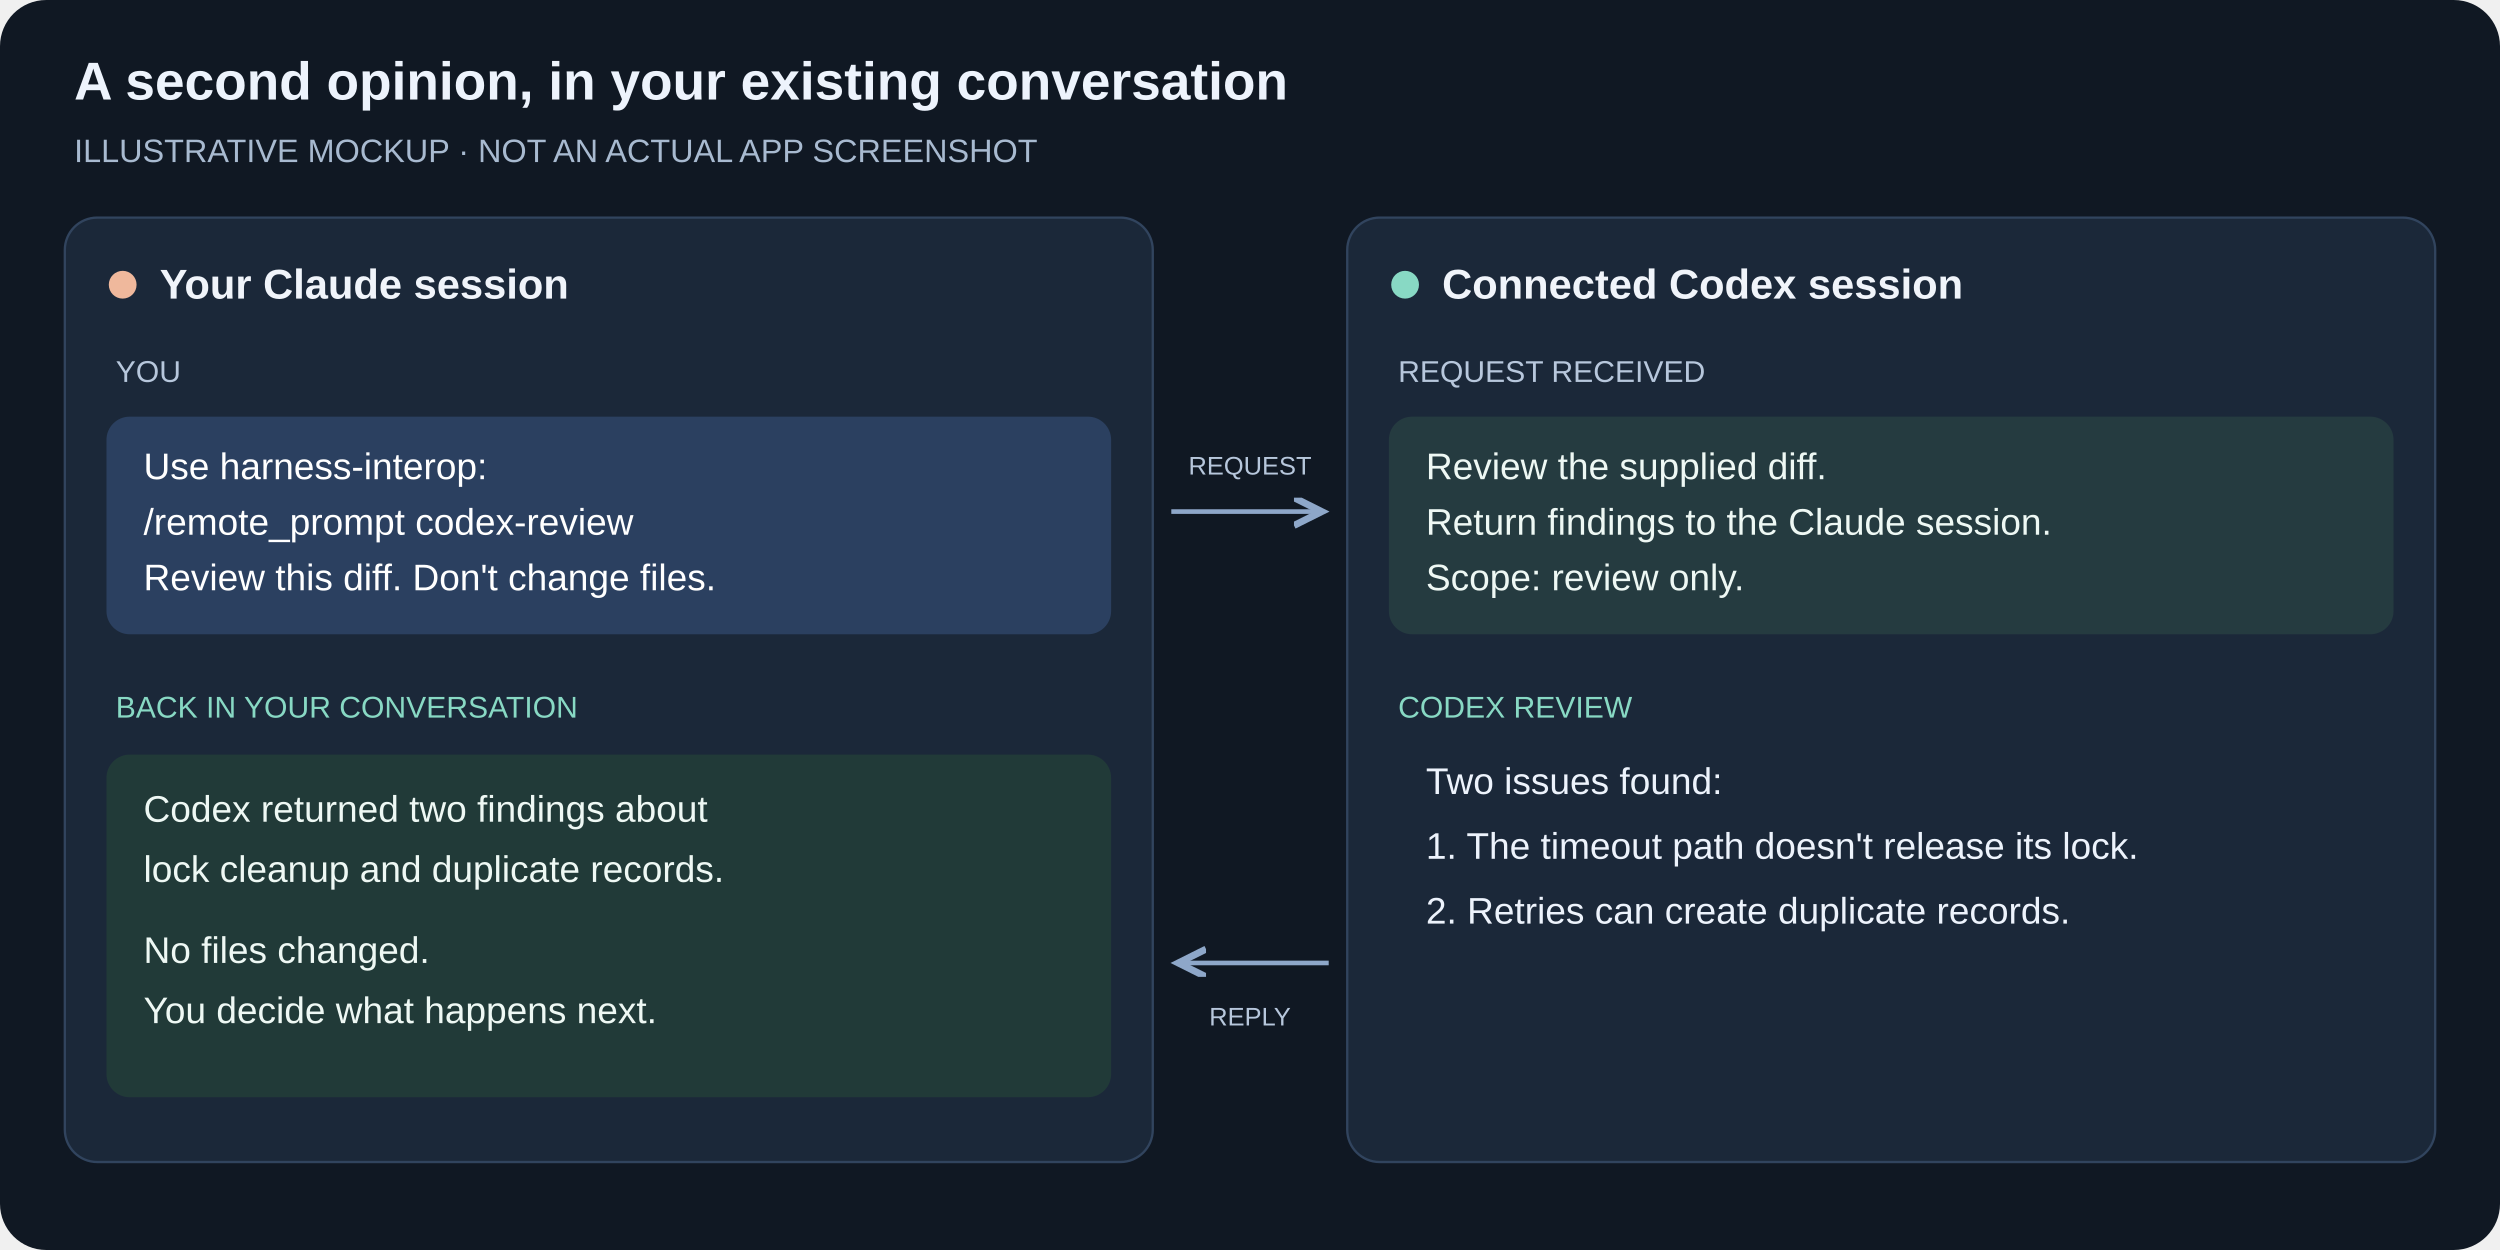
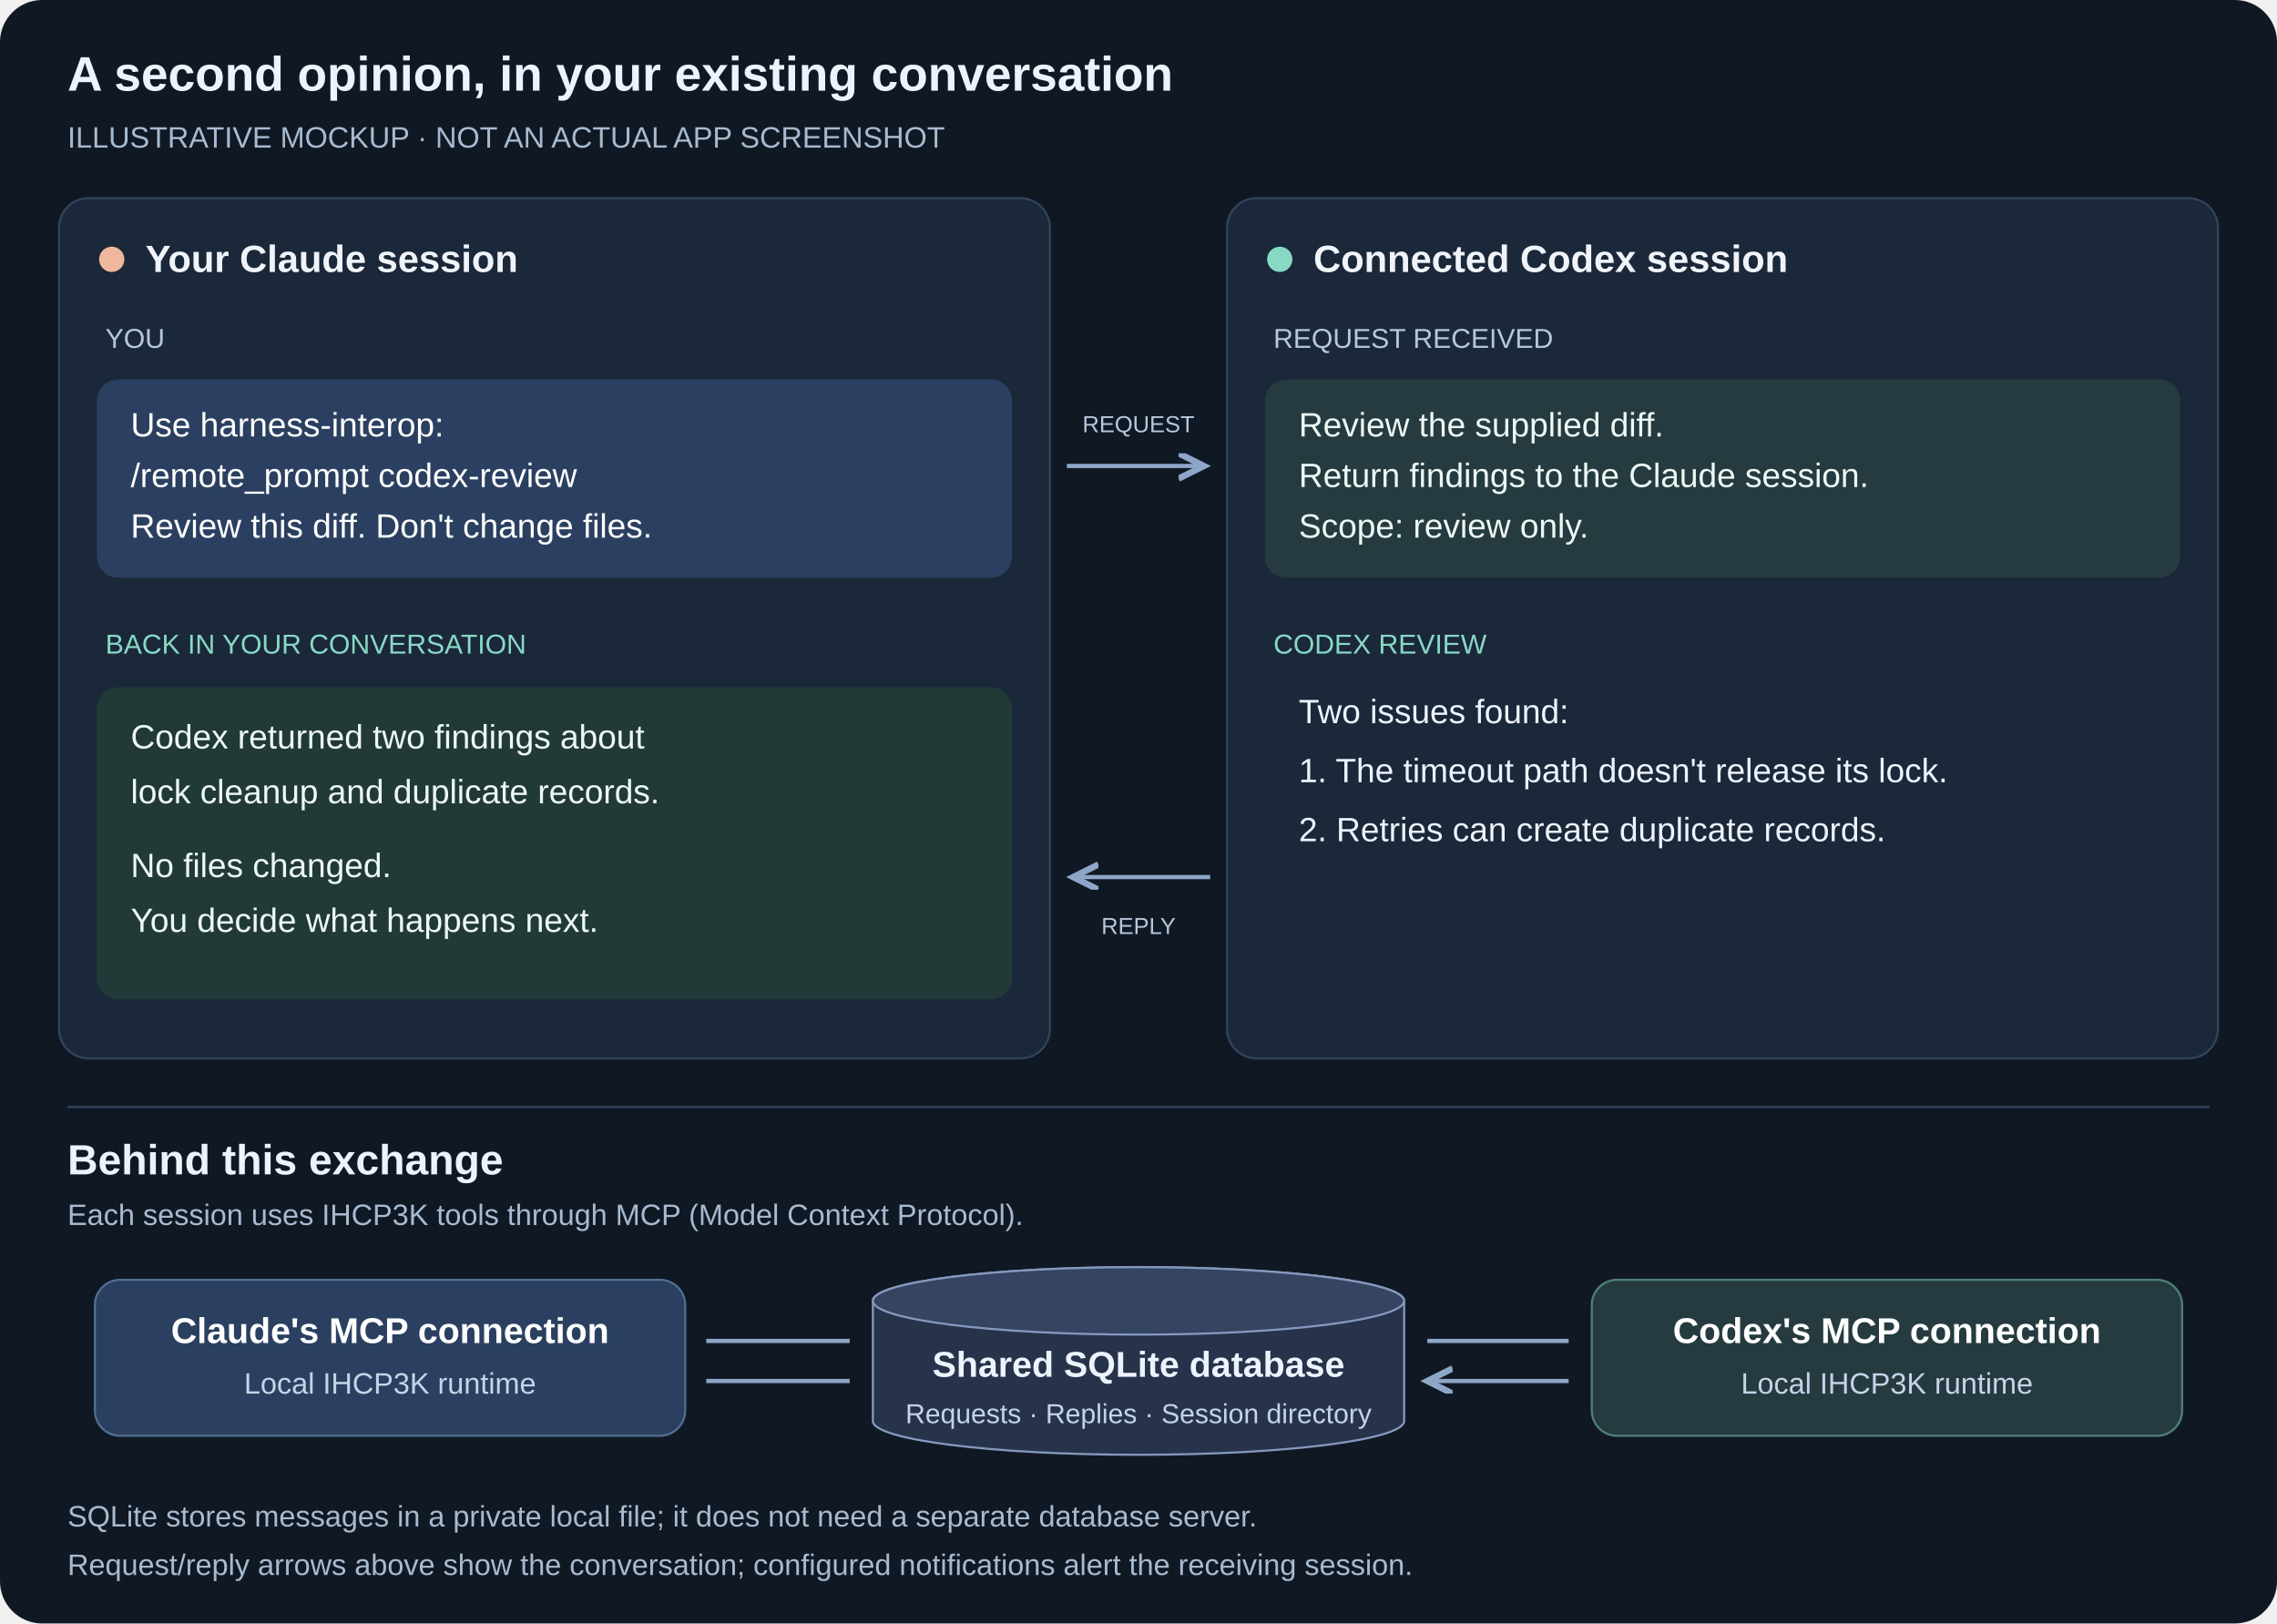
- <svg xmlns="http://www.w3.org/2000/svg" width="1080" height="540" viewBox="0 0 1080 540" role="img" aria-labelledby="title desc">
+ <svg xmlns="http://www.w3.org/2000/svg" width="1080" height="770" viewBox="0 0 1080 770" role="img" aria-labelledby="title desc">
  <defs>
    <marker id="arrow" markerWidth="8" markerHeight="8" refX="6" refY="3" orient="auto">
      <path d="M0,0 L6,3 L0,6" fill="none" stroke="#8ea7c9" stroke-width="1.5" />
    </marker>
  </defs>
-   <rect width="1080" height="540" rx="20" fill="#101823" />
+   <rect width="1080" height="770" rx="20" fill="#101823" />
  <g font-family="Segoe UI,Arial,sans-serif">
    <text x="32" y="43" fill="#edf3fc" font-size="23" font-weight="700">A second opinion, in your existing conversation</text>
    <text x="32" y="70" fill="#a8bad0" font-size="14">ILLUSTRATIVE MOCKUP · NOT AN ACTUAL APP SCREENSHOT</text>
    <rect x="28" y="94" width="470" height="408" rx="14" fill="#1b2839" stroke="#31445e" />
    <rect x="582" y="94" width="470" height="408" rx="14" fill="#1b2839" stroke="#31445e" />
    <circle cx="53" cy="123" r="6" fill="#efb89c" />
    <text x="69" y="129" fill="#f0f4fa" font-size="18" font-weight="600">Your Claude session</text>
    <circle cx="607" cy="123" r="6" fill="#88d9c4" />
    <text x="623" y="129" fill="#f0f4fa" font-size="18" font-weight="600">Connected Codex session</text>
    <text x="50" y="165" fill="#b7c7dc" font-size="13">YOU</text>
    <rect x="46" y="180" width="434" height="94" rx="10" fill="#2b4060" />
    <text x="62" y="207" fill="#ffffff" font-size="16">
      <tspan x="62">Use harness-interop:</tspan>
      <tspan x="62" dy="24">/remote_prompt codex-review</tspan>
      <tspan x="62" dy="24">Review this diff. Don't change files.</tspan>
    </text>
    <text x="604" y="165" fill="#b7c7dc" font-size="13">REQUEST RECEIVED</text>
    <rect x="600" y="180" width="434" height="94" rx="10" fill="#253b40" />
    <text x="616" y="207" fill="#eef8f4" font-size="16">
      <tspan x="616">Review the supplied diff.</tspan>
      <tspan x="616" dy="24">Return findings to the Claude session.</tspan>
      <tspan x="616" dy="24">Scope: review only.</tspan>
    </text>
    <path d="M506 221 H571" stroke="#8ea7c9" stroke-width="2" marker-end="url(#arrow)" />
    <text x="540" y="205" fill="#b7c7dc" font-size="11" text-anchor="middle">REQUEST</text>
    <text x="604" y="310" fill="#88d9c4" font-size="13">CODEX REVIEW</text>
    <text x="616" y="343" fill="#edf3fc" font-size="16">
      <tspan x="616">Two issues found:</tspan>
      <tspan x="616" dy="28">1. The timeout path doesn't release its lock.</tspan>
      <tspan x="616" dy="28">2. Retries can create duplicate records.</tspan>
    </text>
    <path d="M574 416 H509" stroke="#8ea7c9" stroke-width="2" marker-end="url(#arrow)" />
    <text x="540" y="443" fill="#b7c7dc" font-size="11" text-anchor="middle">REPLY</text>
    <text x="50" y="310" fill="#88d9c4" font-size="13">BACK IN YOUR CONVERSATION</text>
    <rect x="46" y="326" width="434" height="148" rx="10" fill="#213a38" />
    <text x="62" y="355" fill="#eef8f4" font-size="16">
      <tspan x="62">Codex returned two findings about</tspan>
      <tspan x="62" dy="26">lock cleanup and duplicate records.</tspan>
      <tspan x="62" dy="35">No files changed.</tspan>
      <tspan x="62" dy="26">You decide what happens next.</tspan>
    </text>
+     <line x1="32" y1="525" x2="1048" y2="525" stroke="#31445e" />
+     <text x="32" y="557" fill="#edf3fc" font-size="20" font-weight="600">Behind this exchange</text>
+     <text x="32" y="581" fill="#a8bad0" font-size="14">Each session uses IHCP3K tools through MCP (Model Context Protocol).</text>
+     <rect x="45" y="607" width="280" height="74" rx="12" fill="#2b4060" stroke="#526d91" />
+     <text x="185" y="637" text-anchor="middle" fill="#ffffff" font-size="17" font-weight="600">Claude's MCP connection</text>
+     <text x="185" y="661" text-anchor="middle" fill="#c5d4e8" font-size="14">Local IHCP3K runtime</text>
+     <rect x="755" y="607" width="280" height="74" rx="12" fill="#253b40" stroke="#4e8077" />
+     <text x="895" y="637" text-anchor="middle" fill="#ffffff" font-size="17" font-weight="600">Codex's MCP connection</text>
+     <text x="895" y="661" text-anchor="middle" fill="#c5d4e8" font-size="14">Local IHCP3K runtime</text>
+     <path d="M414 617 A126 16 0 0 1 666 617 V674 A126 16 0 0 1 414 674 Z" fill="#27334b" stroke="#8598be" />
+     <ellipse cx="540" cy="617" rx="126" ry="16" fill="#344461" stroke="#8598be" />
+     <text x="540" y="653" text-anchor="middle" fill="#edf3fc" font-size="17" font-weight="600">Shared SQLite database</text>
+     <text x="540" y="675" text-anchor="middle" fill="#c5d4e8" font-size="13">Requests · Replies · Session directory</text>
+     <path d="M335 636 H403 M403 655 H335 M677 636 H744 M744 655 H677" stroke="#8ea7c9" stroke-width="2" marker-end="url(#arrow)" fill="none" />
+     <text x="32" y="724" fill="#a8bad0" font-size="14">SQLite stores messages in a private local file; it does not need a separate database server.</text>
+     <text x="32" y="747" fill="#a8bad0" font-size="14">Request/reply arrows above show the conversation; configured notifications alert the receiving session.</text>
  </g>
</svg>
